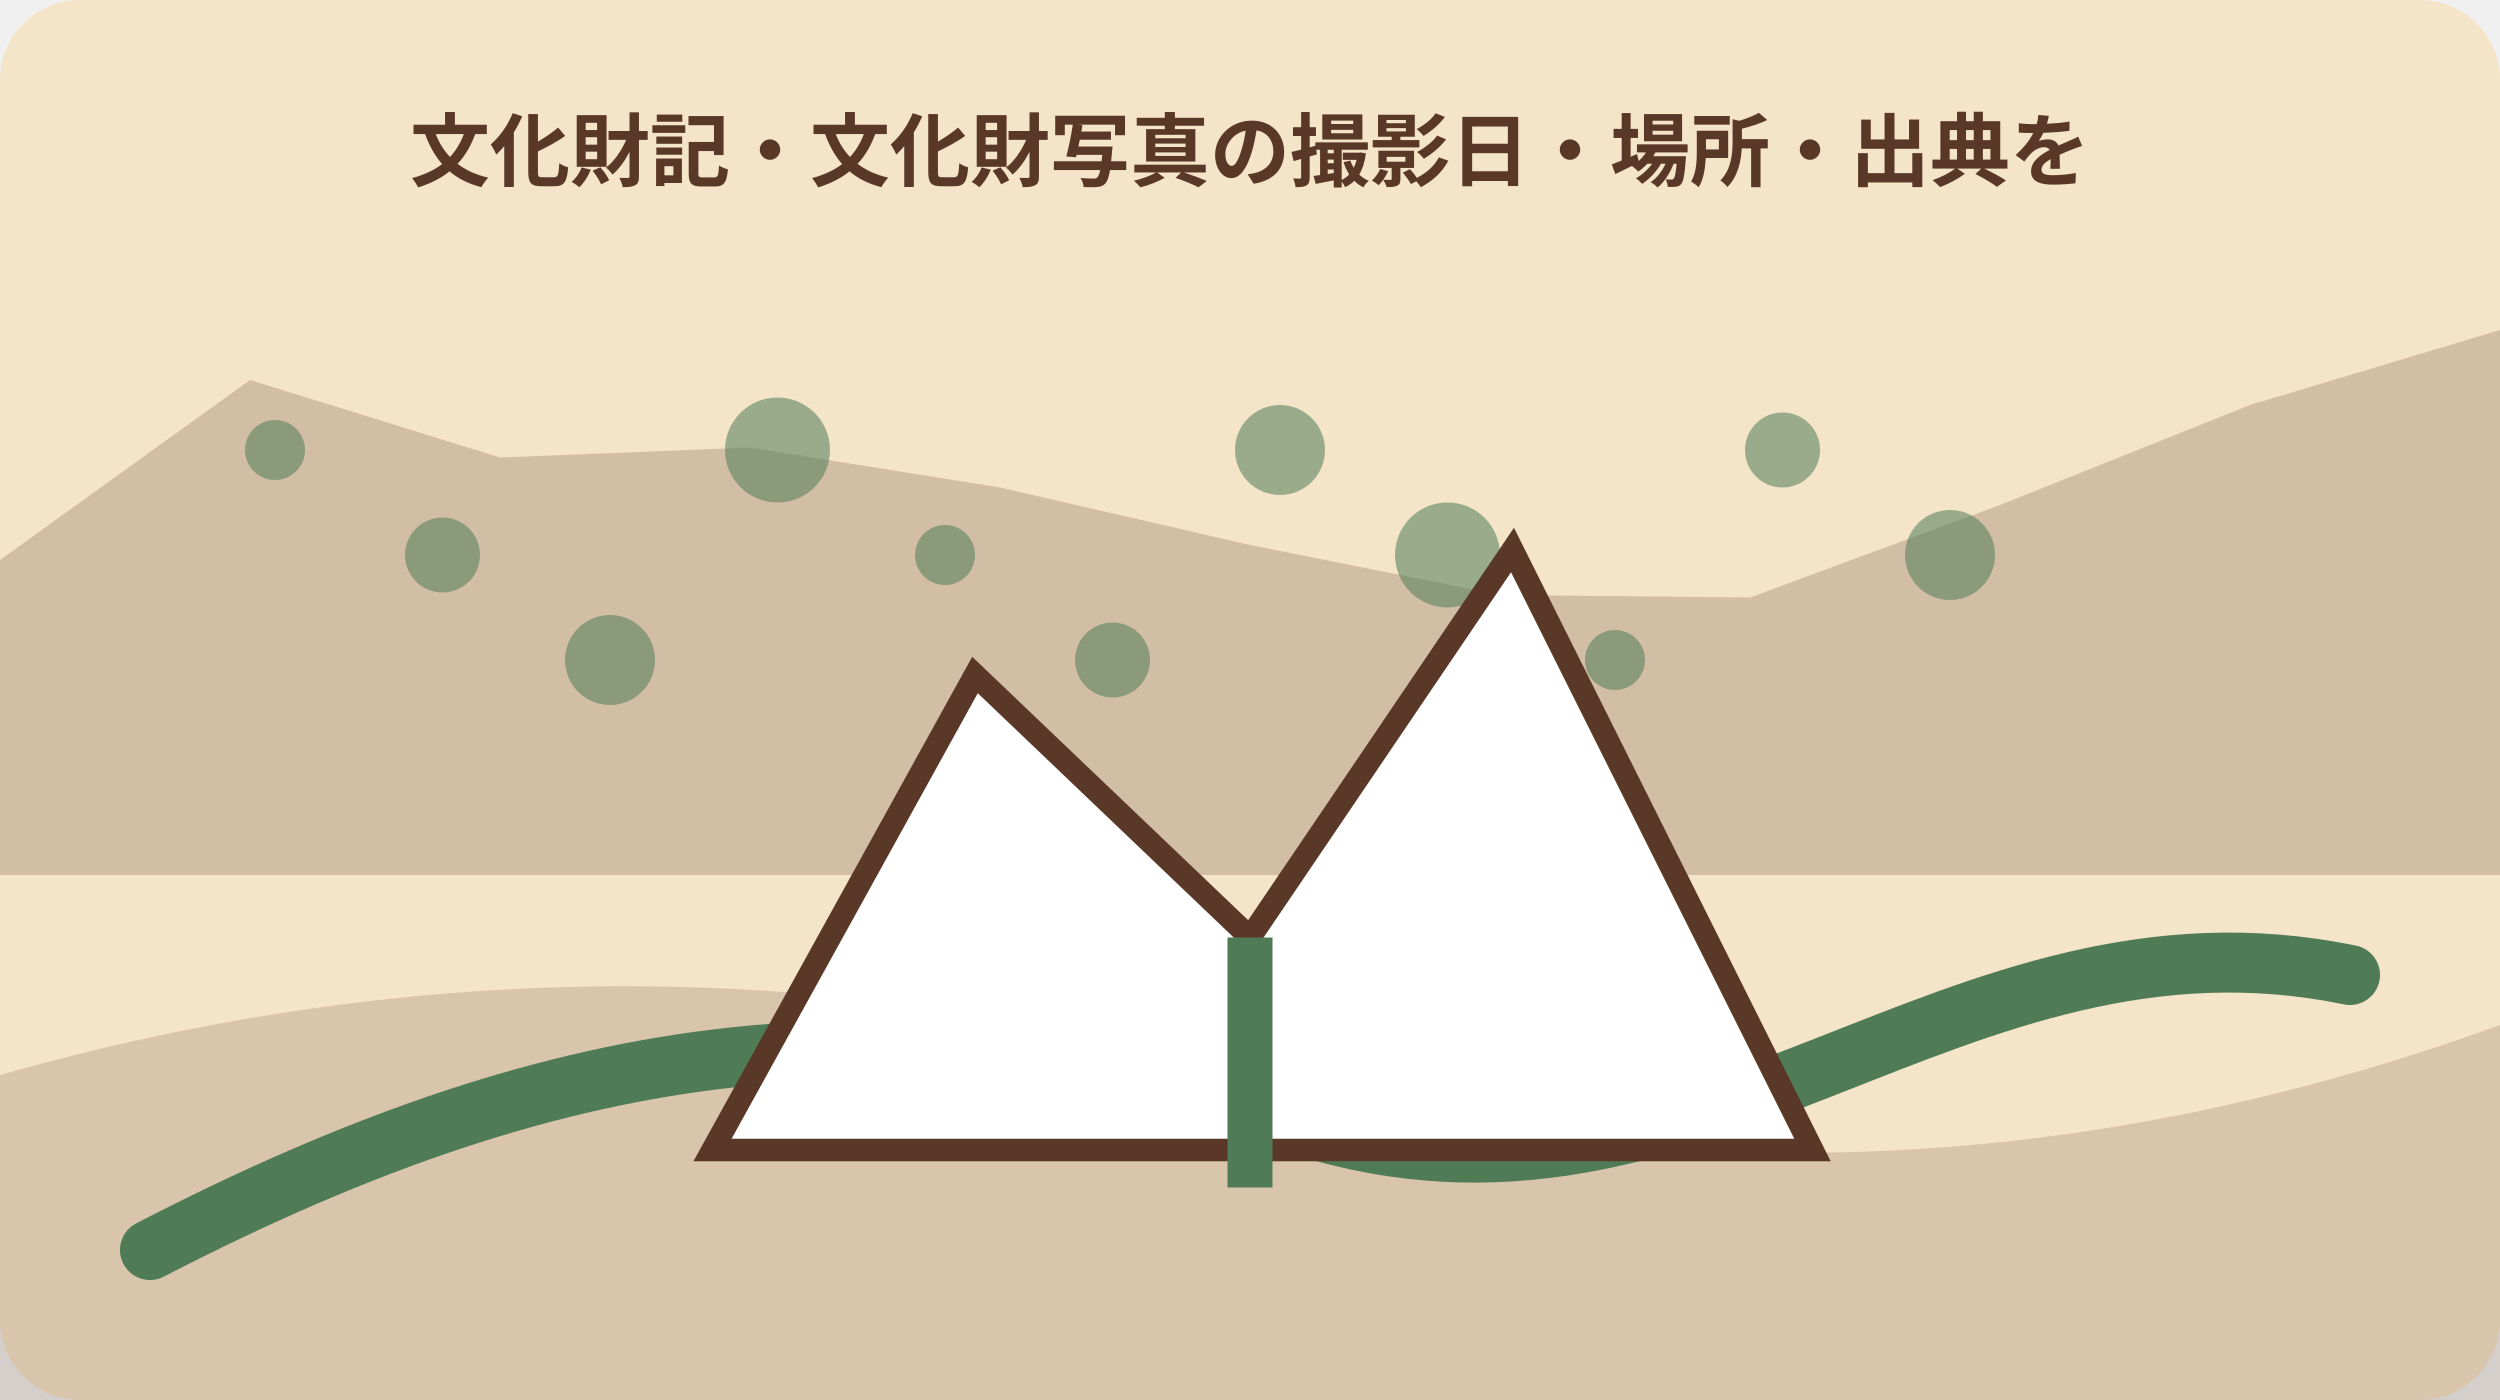
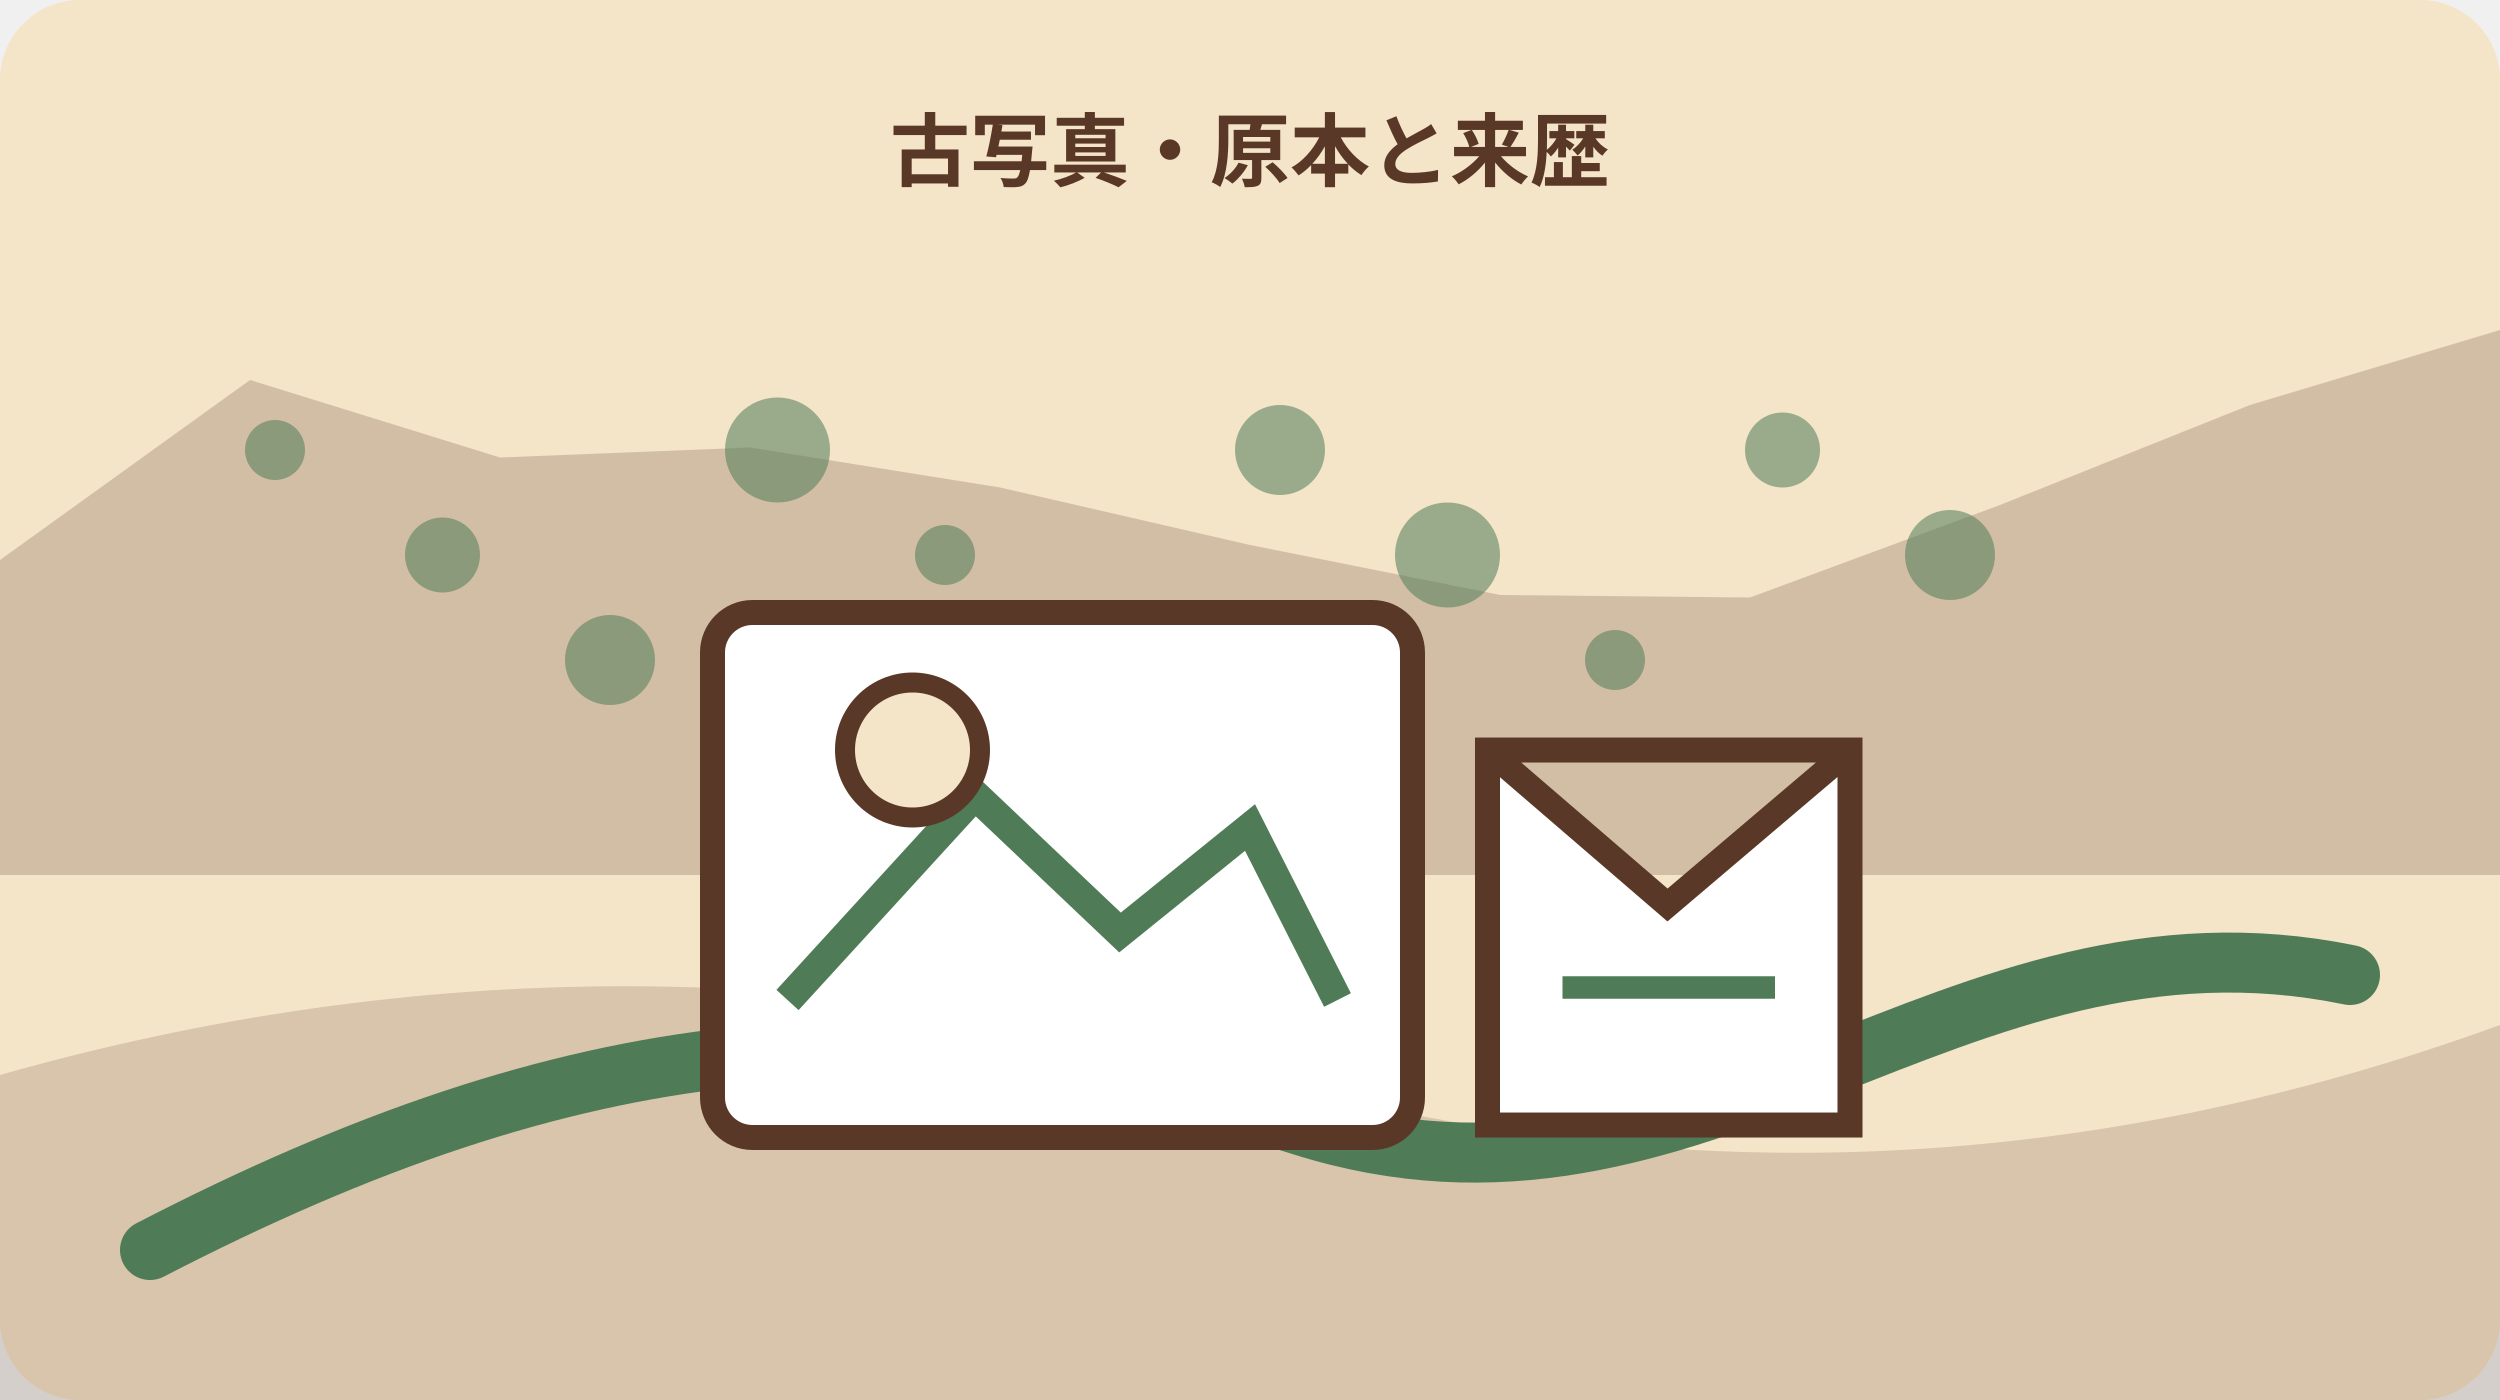
<svg xmlns="http://www.w3.org/2000/svg" width="1000" height="560" viewBox="0 0 1000 560" role="img" aria-labelledby="title desc" data-illustration="mori-editorial" data-topic-id="207" data-scene-index="1">
  <rect width="1000" height="560" rx="32" fill="#f4e4c8" />
  <polygon points="0,224 100,152 200,183 300,179 400,195 500,218 600,238 700,239 800,202 900,162 1000,132 1000,350 0,350" fill="#5a3827" opacity=".22" />
  <path d="M0 430 Q250 359 500 430 T1000 410 V560 H0Z" fill="#5a3827" opacity=".18" />
  <path d="M60 500 C230 412 360 399 520 450 S780 357 940 390" fill="none" stroke="#4f7b57" stroke-width="24" stroke-linecap="round" />
  <circle cx="110" cy="180" r="12" fill="#4f7b57" opacity=".55" />
  <circle cx="177" cy="222" r="15" fill="#4f7b57" opacity=".55" />
  <circle cx="244" cy="264" r="18" fill="#4f7b57" opacity=".55" />
  <circle cx="311" cy="180" r="21" fill="#4f7b57" opacity=".55" />
  <circle cx="378" cy="222" r="12" fill="#4f7b57" opacity=".55" />
  <circle cx="445" cy="264" r="15" fill="#4f7b57" opacity=".55" />
  <circle cx="512" cy="180" r="18" fill="#4f7b57" opacity=".55" />
  <circle cx="579" cy="222" r="21" fill="#4f7b57" opacity=".55" />
  <circle cx="646" cy="264" r="12" fill="#4f7b57" opacity=".55" />
  <circle cx="713" cy="180" r="15" fill="#4f7b57" opacity=".55" />
  <circle cx="780" cy="222" r="18" fill="#4f7b57" opacity=".55" />
-   <g data-scene="land">
-     <path d="M285 460 390 270l110 105 105-155 120 240Z" fill="#fff" stroke="#5a3827" stroke-width="9" />
-     <path d="M500 375v100" stroke="#4f7b57" stroke-width="18" />
+   <g data-scene="festival-photo-envelope">
+     <rect x="285" y="245" width="280" height="210" rx="16" fill="#fff" stroke="#5a3827" stroke-width="10" />
+     <path d="M315 400l75-82 58 55 52-42 35 69" fill="none" stroke="#4f7b57" stroke-width="12" />
+     <circle cx="365" cy="300" r="27" fill="#f4e4c8" stroke="#5a3827" stroke-width="8" />
+     <path d="M595 300h145v150H595Zm0 0 72 62 73-62" fill="#fff" stroke="#5a3827" stroke-width="10" />
+     <path d="M625 395h85" stroke="#4f7b57" stroke-width="9" />
  </g>
-   <text x="500" y="72" text-anchor="middle" font-family="sans-serif" font-size="32" font-weight="700" fill="#5a3827">文化財記・文化財写真の撮影日・場所・出典を</text>
+   <text x="500" y="72" text-anchor="middle" font-family="sans-serif" font-size="32" font-weight="700" fill="#5a3827">古写真・原本と来歴</text>
</svg>
